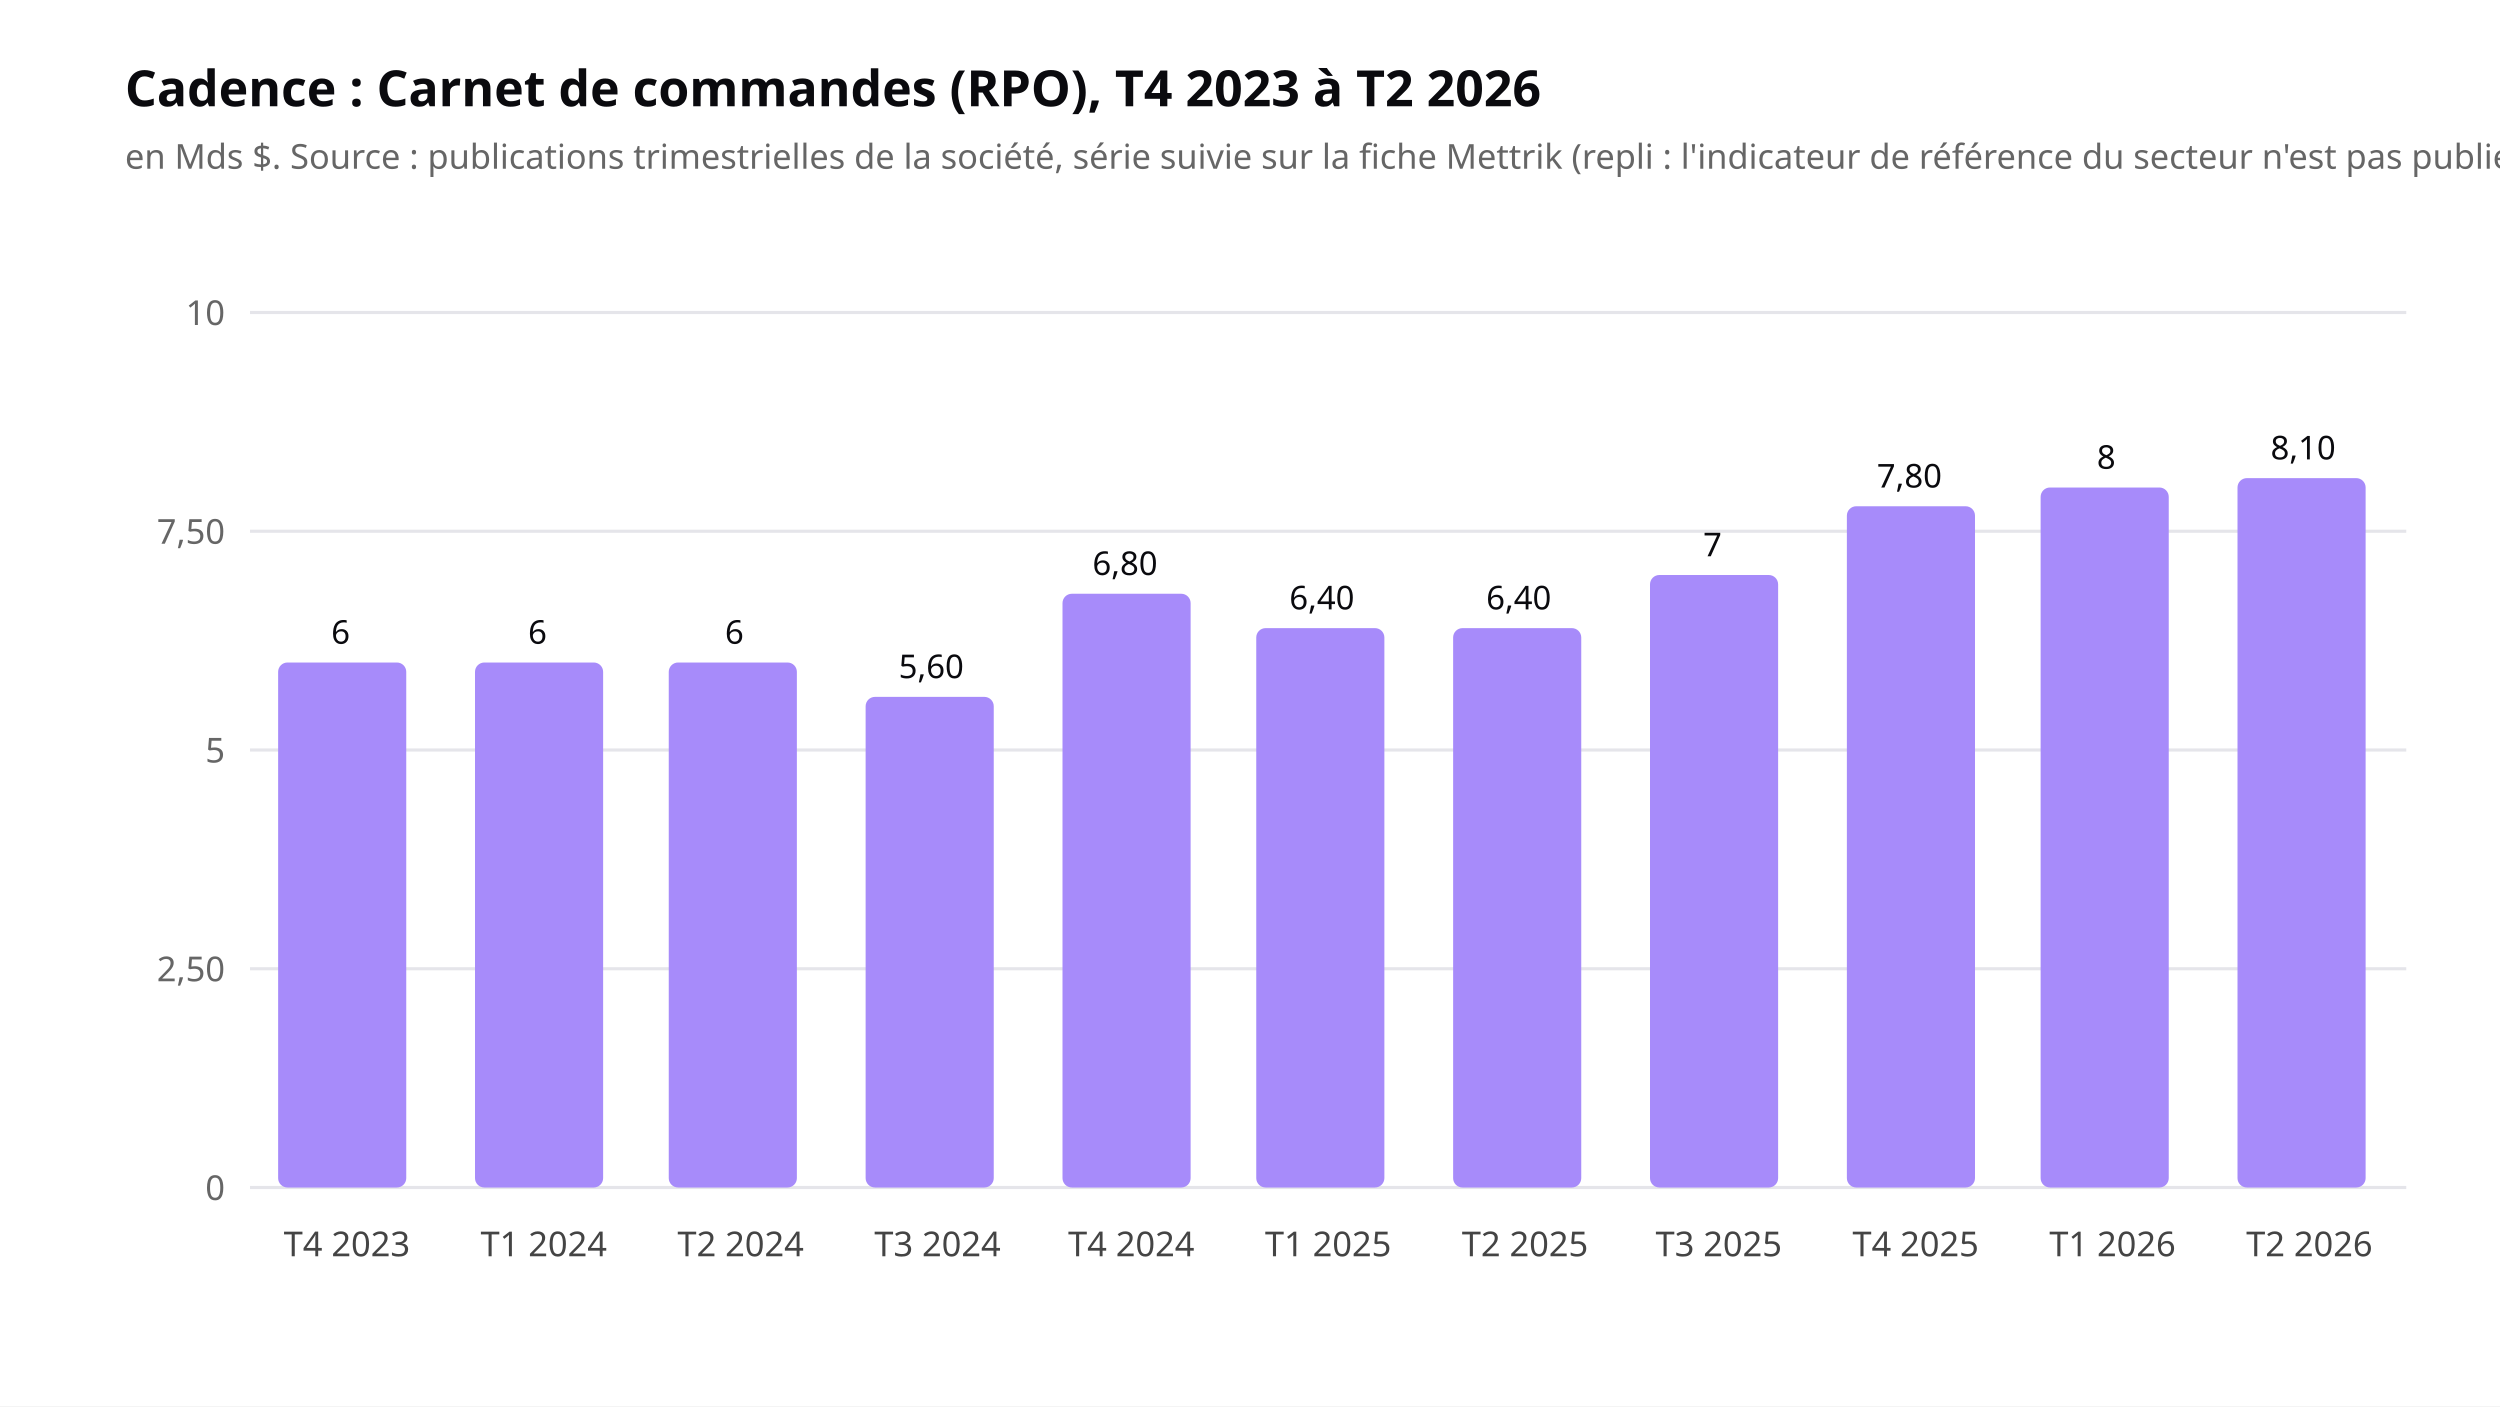
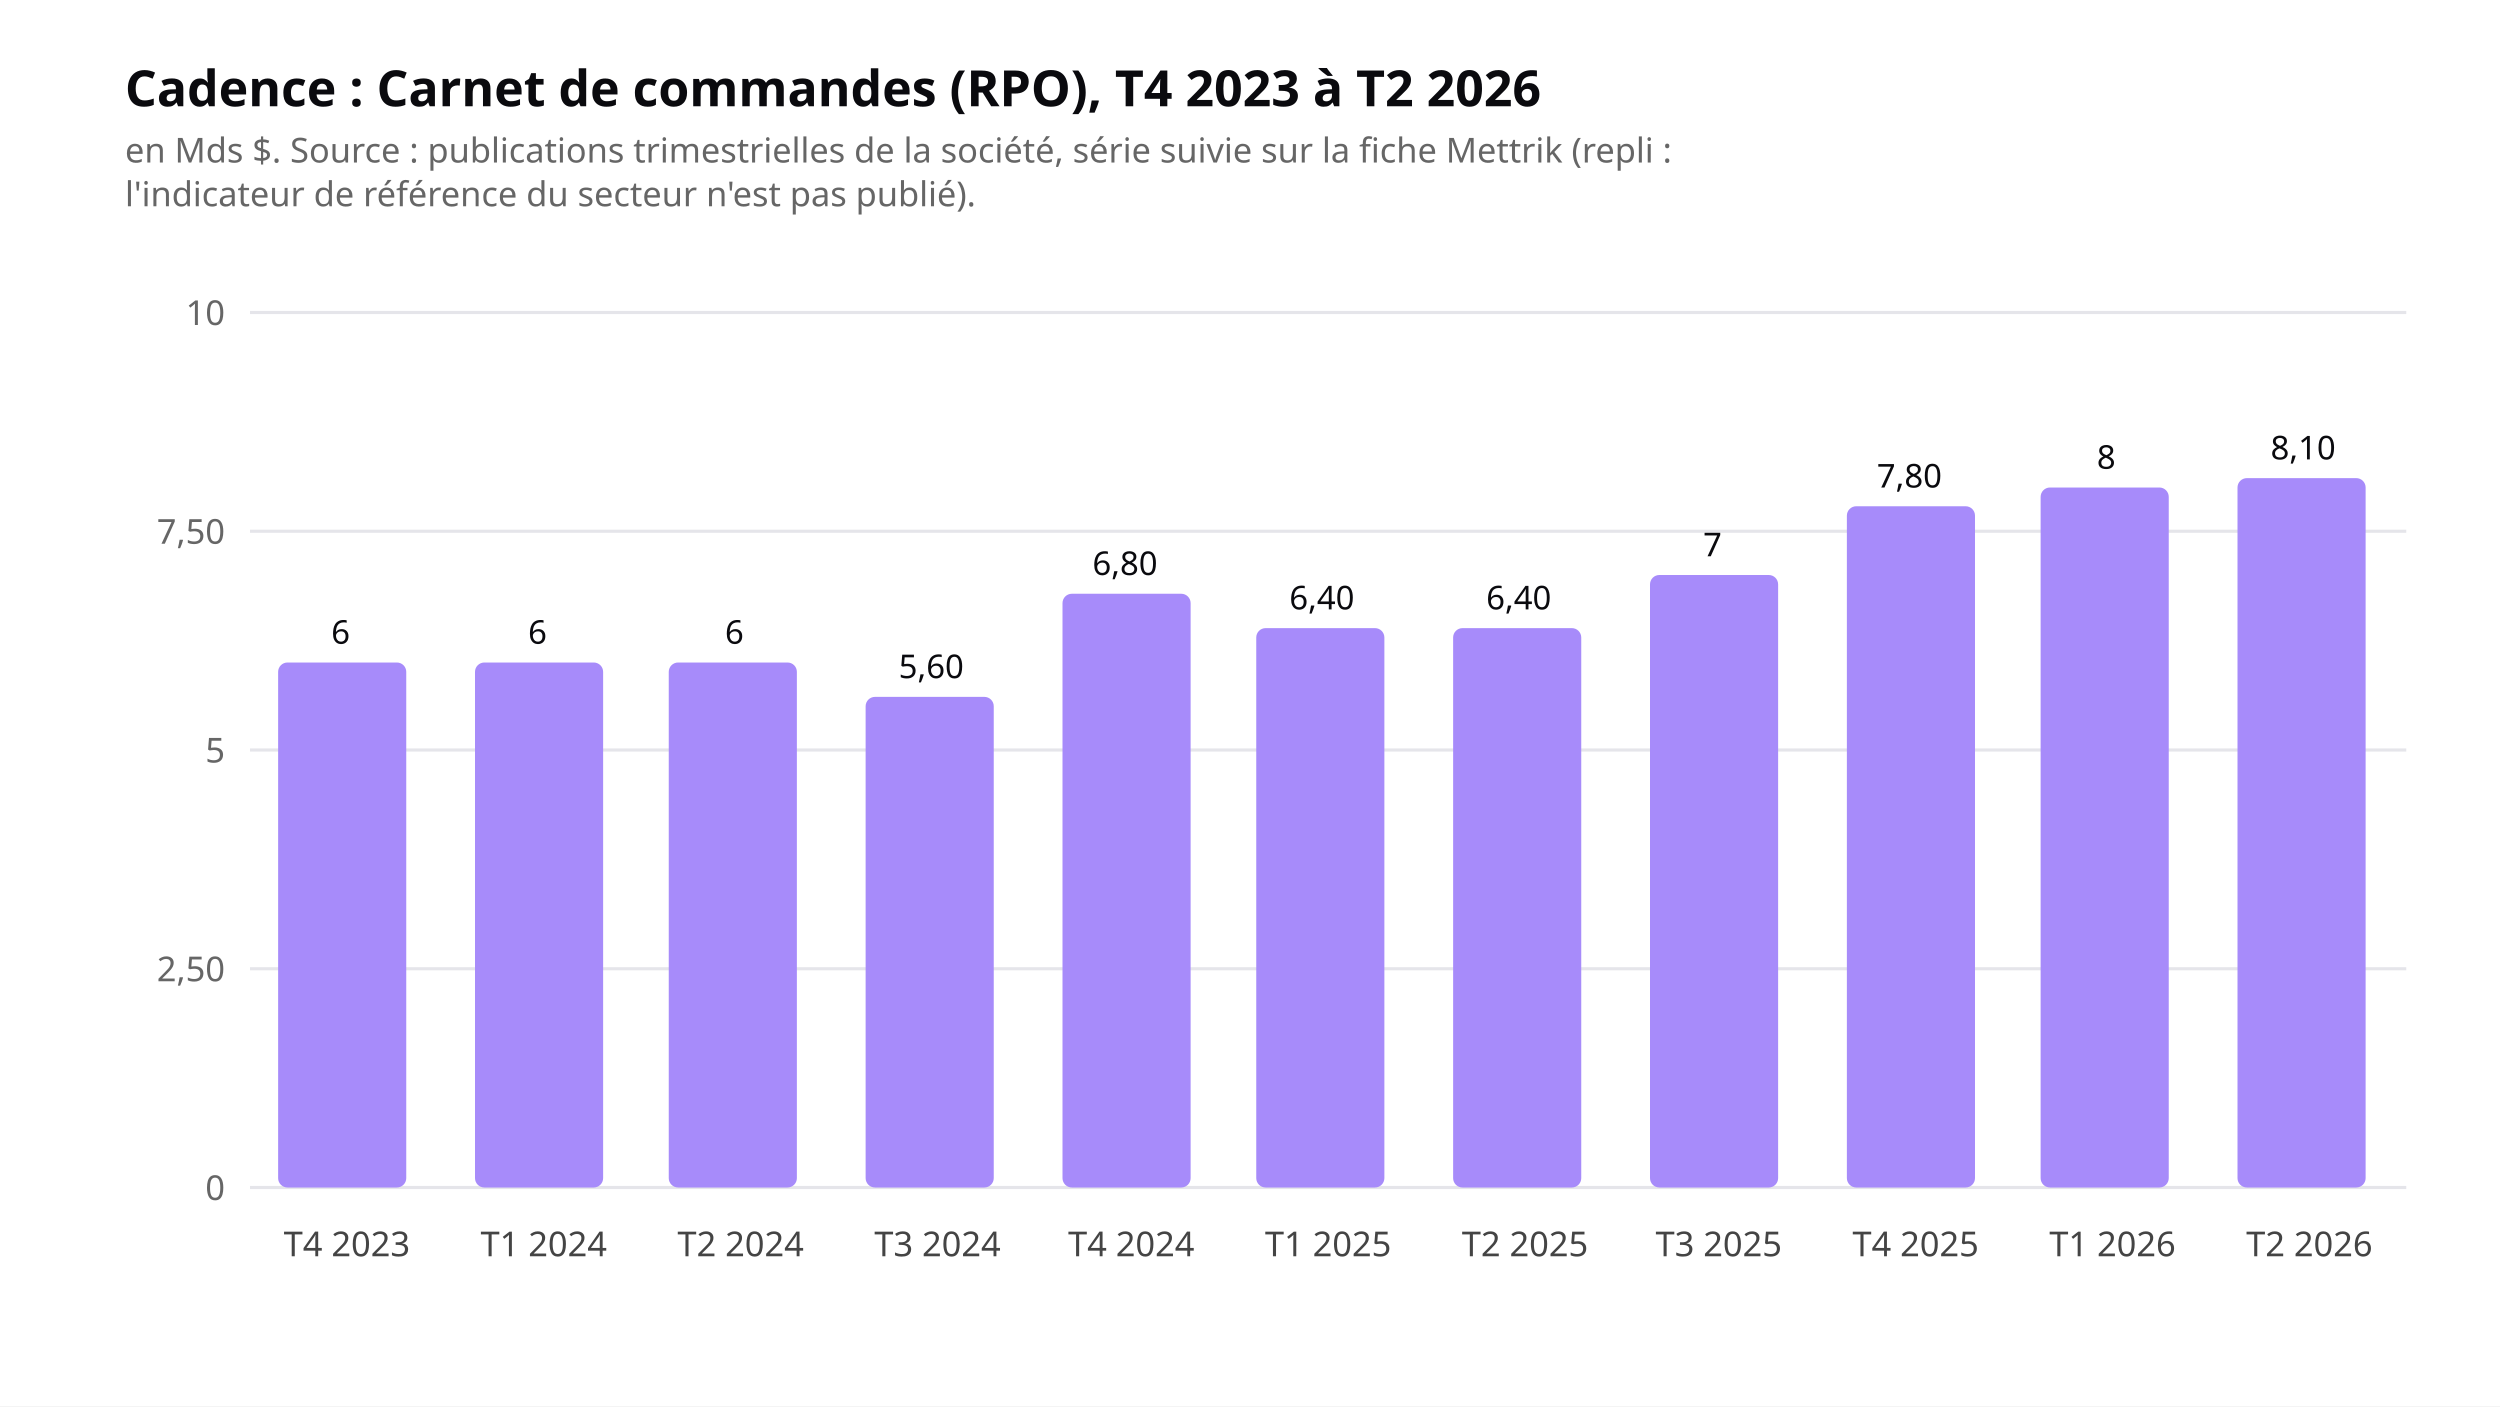
<svg xmlns="http://www.w3.org/2000/svg" viewBox="0 0 800 450" font-family="ui-sans-serif, system-ui">
  <rect width="800" height="450" fill="#ffffff" />
  <text x="40" y="34" fill="#0a0a0e" font-size="16" font-weight="700">Cadence : Carnet de commandes (RPO), T4 2023 à T2 2026</text>
-   <text x="40" y="54" fill="#666" font-size="11">en Mds $. Source : publications trimestrielles de la société, série suivie sur la fiche Mettrik (repli : l'indicateur de référence du secteur n'est pas publié).</text>
+   <text x="40" y="52" fill="#666" font-size="11">en Mds $. Source : publications trimestrielles de la société, série suivie sur la fiche Mettrik (repli :</text>
+   <text x="40" y="66" fill="#666" font-size="11">l'indicateur de référence du secteur n'est pas publié).</text>
  <line x1="80" y1="380" x2="770" y2="380" stroke="#e5e5ea" stroke-width="1" />
  <text x="72" y="384" text-anchor="end" fill="#666" font-size="11" font-family="ui-monospace">0</text>
  <line x1="80" y1="310" x2="770" y2="310" stroke="#e5e5ea" stroke-width="1" />
  <text x="72" y="314" text-anchor="end" fill="#666" font-size="11" font-family="ui-monospace">2,50</text>
  <line x1="80" y1="240" x2="770" y2="240" stroke="#e5e5ea" stroke-width="1" />
  <text x="72" y="244" text-anchor="end" fill="#666" font-size="11" font-family="ui-monospace">5</text>
  <line x1="80" y1="170" x2="770" y2="170" stroke="#e5e5ea" stroke-width="1" />
  <text x="72" y="174" text-anchor="end" fill="#666" font-size="11" font-family="ui-monospace">7,50</text>
  <line x1="80" y1="100" x2="770" y2="100" stroke="#e5e5ea" stroke-width="1" />
  <text x="72" y="104" text-anchor="end" fill="#666" font-size="11" font-family="ui-monospace">10</text>
  <rect x="89" y="212" width="41" height="168" fill="#a78bfa" rx="3" />
  <text x="109" y="206" text-anchor="middle" fill="#0a0a0e" font-size="10.5" font-family="ui-monospace">6</text>
  <text x="111" y="402" text-anchor="middle" fill="#444" font-size="11">T4 2023</text>
  <rect x="152" y="212" width="41" height="168" fill="#a78bfa" rx="3" />
  <text x="172" y="206" text-anchor="middle" fill="#0a0a0e" font-size="10.5" font-family="ui-monospace">6</text>
  <text x="174" y="402" text-anchor="middle" fill="#444" font-size="11">T1 2024</text>
  <rect x="214" y="212" width="41" height="168" fill="#a78bfa" rx="3" />
  <text x="235" y="206" text-anchor="middle" fill="#0a0a0e" font-size="10.5" font-family="ui-monospace">6</text>
  <text x="237" y="402" text-anchor="middle" fill="#444" font-size="11">T2 2024</text>
  <rect x="277" y="223" width="41" height="157" fill="#a78bfa" rx="3" />
  <text x="298" y="217" text-anchor="middle" fill="#0a0a0e" font-size="10.5" font-family="ui-monospace">5,60</text>
  <text x="300" y="402" text-anchor="middle" fill="#444" font-size="11">T3 2024</text>
  <rect x="340" y="190" width="41" height="190" fill="#a78bfa" rx="3" />
  <text x="360" y="184" text-anchor="middle" fill="#0a0a0e" font-size="10.5" font-family="ui-monospace">6,80</text>
  <text x="362" y="402" text-anchor="middle" fill="#444" font-size="11">T4 2024</text>
  <rect x="402" y="201" width="41" height="179" fill="#a78bfa" rx="3" />
  <text x="423" y="195" text-anchor="middle" fill="#0a0a0e" font-size="10.5" font-family="ui-monospace">6,40</text>
  <text x="425" y="402" text-anchor="middle" fill="#444" font-size="11">T1 2025</text>
  <rect x="465" y="201" width="41" height="179" fill="#a78bfa" rx="3" />
  <text x="486" y="195" text-anchor="middle" fill="#0a0a0e" font-size="10.5" font-family="ui-monospace">6,40</text>
  <text x="488" y="402" text-anchor="middle" fill="#444" font-size="11">T2 2025</text>
  <rect x="528" y="184" width="41" height="196" fill="#a78bfa" rx="3" />
  <text x="548" y="178" text-anchor="middle" fill="#0a0a0e" font-size="10.5" font-family="ui-monospace">7</text>
  <text x="550" y="402" text-anchor="middle" fill="#444" font-size="11">T3 2025</text>
  <rect x="591" y="162" width="41" height="218" fill="#a78bfa" rx="3" />
  <text x="611" y="156" text-anchor="middle" fill="#0a0a0e" font-size="10.5" font-family="ui-monospace">7,80</text>
  <text x="613" y="402" text-anchor="middle" fill="#444" font-size="11">T4 2025</text>
  <rect x="653" y="156" width="41" height="224" fill="#a78bfa" rx="3" />
  <text x="674" y="150" text-anchor="middle" fill="#0a0a0e" font-size="10.5" font-family="ui-monospace">8</text>
  <text x="676" y="402" text-anchor="middle" fill="#444" font-size="11">T1 2026</text>
  <rect x="716" y="153" width="41" height="227" fill="#a78bfa" rx="3" />
  <text x="737" y="147" text-anchor="middle" fill="#0a0a0e" font-size="10.5" font-family="ui-monospace">8,10</text>
  <text x="739" y="402" text-anchor="middle" fill="#444" font-size="11">T2 2026</text>
</svg>
